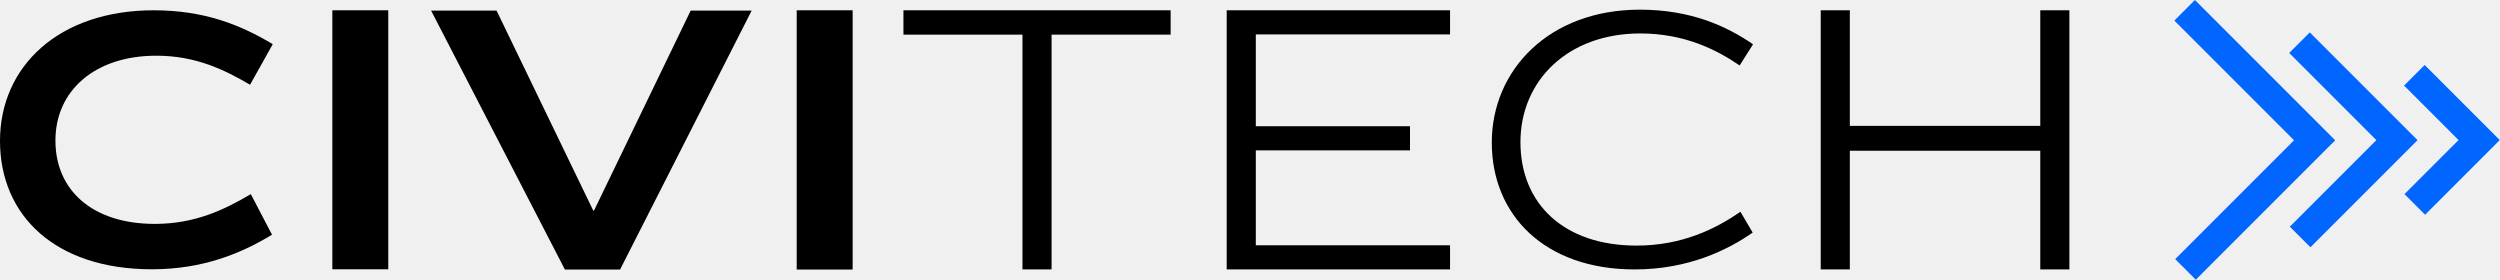
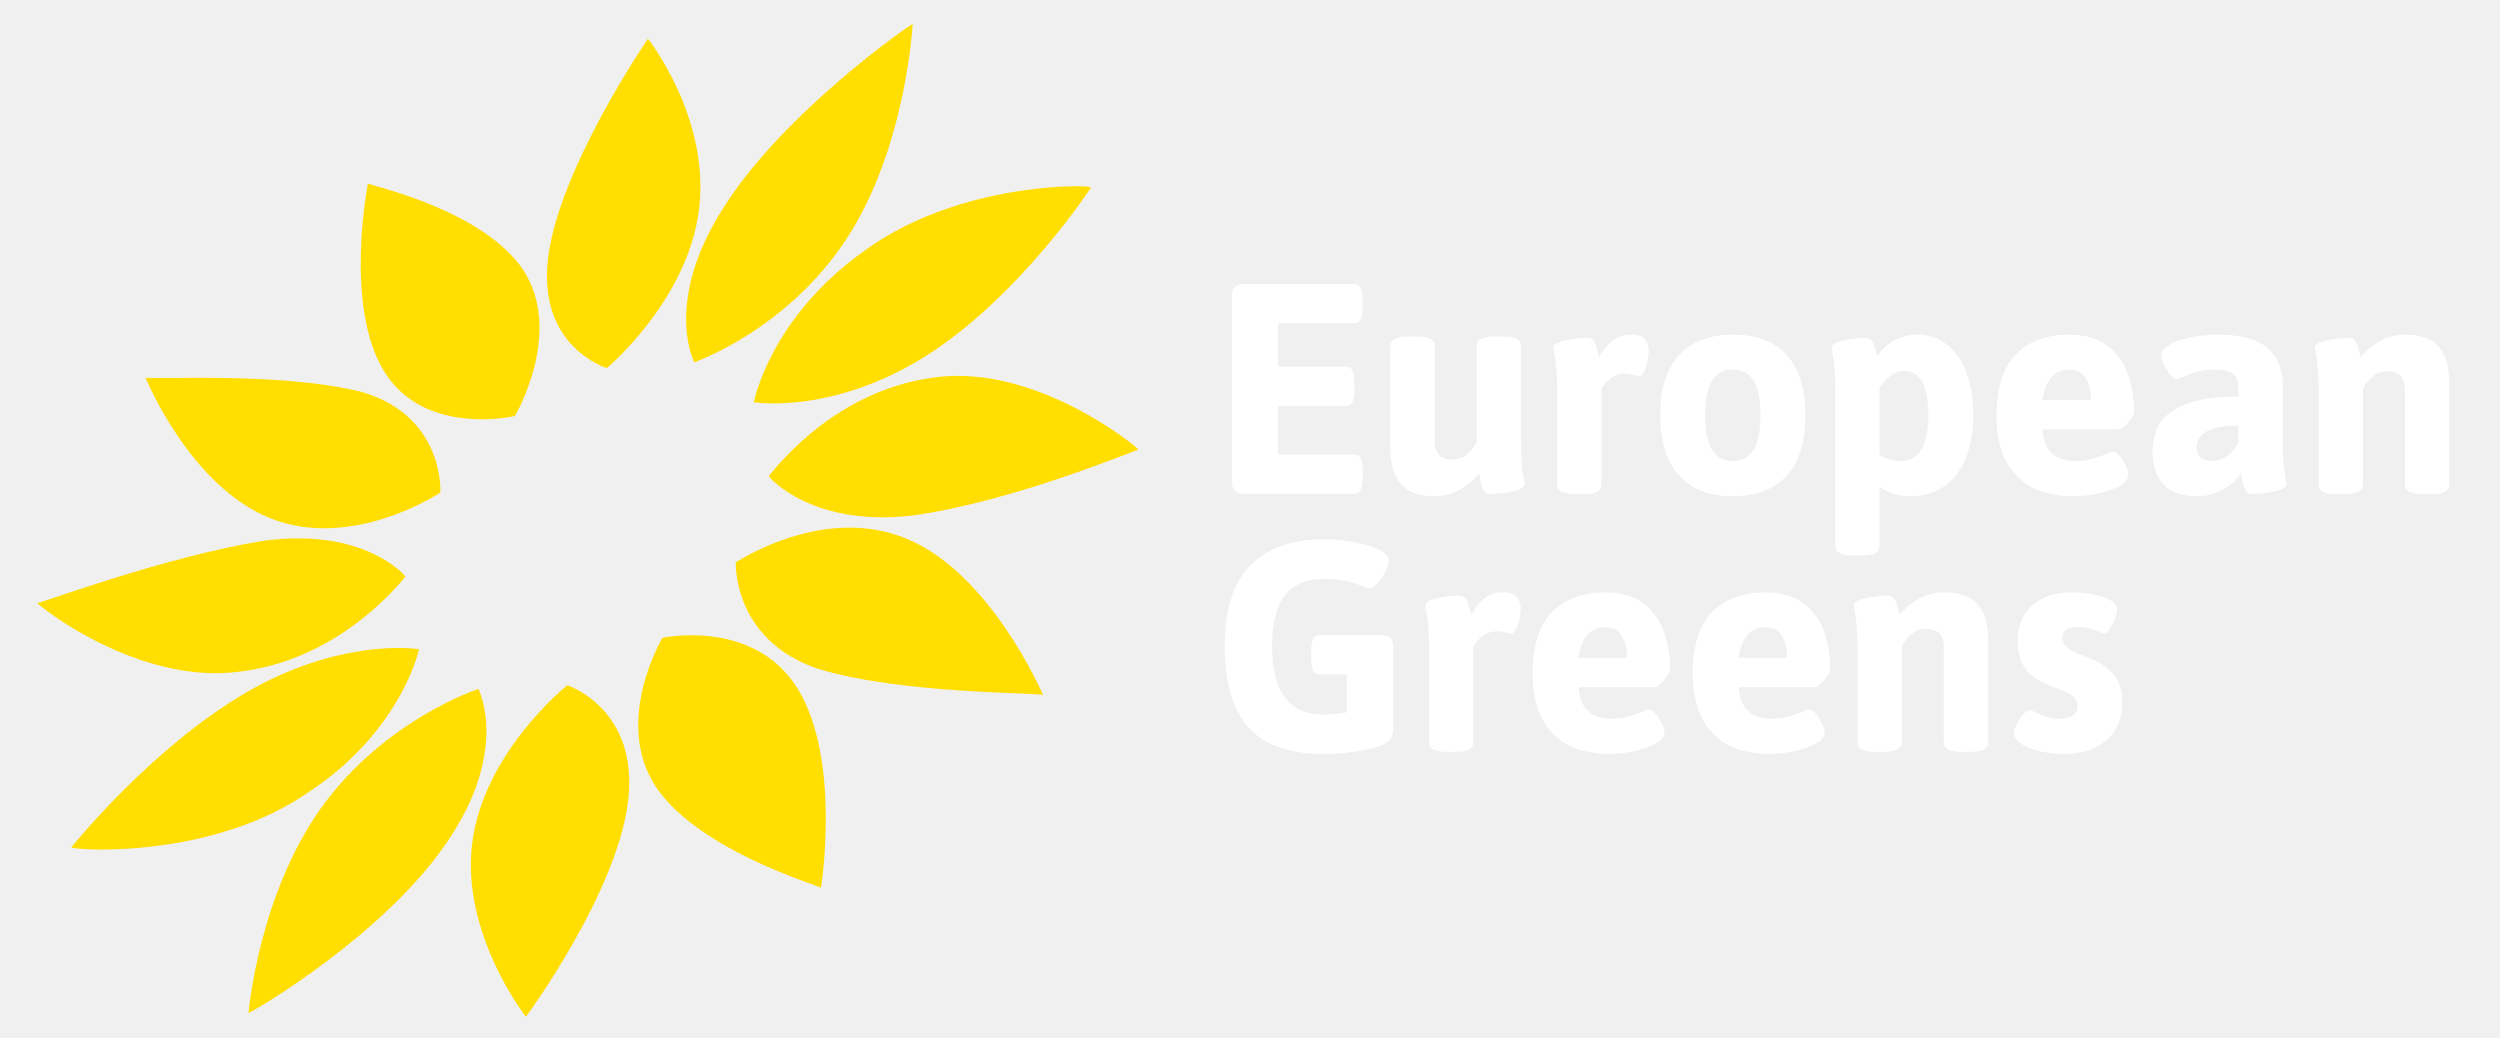
- <svg xmlns="http://www.w3.org/2000/svg" width="286" height="32" viewBox="0 0 286 32" fill="none">
-   <g clip-path="url(#clip0_335_175)">
-     <path d="M31.204 5.052L28.607 9.692C25.668 7.988 22.434 6.372 17.878 6.372C10.895 6.372 6.341 10.331 6.341 16.079C6.341 21.827 10.64 25.613 17.709 25.613C22.306 25.613 25.668 23.995 28.692 22.208L31.118 26.848C27.627 28.976 23.242 30.806 17.368 30.806C6.344 30.806 0 24.677 0 16.119C0 7.562 6.768 1.177 17.582 1.177C23.371 1.177 27.501 2.838 31.204 5.052V5.052Z" fill="black" />
-     <path d="M44.418 1.177V30.806H38.02V1.177H44.418Z" fill="black" />
-     <path d="M56.808 1.215L67.868 24.091H67.954L79.013 1.215H85.989L70.937 30.835H64.624L49.318 1.215H56.81H56.808Z" fill="black" />
-     <path d="M97.542 1.177V30.835H91.143V1.177H97.542Z" fill="black" />
-     <path d="M133.92 1.177V3.961H120.3V30.82H116.971V3.963H103.354V1.177H133.92Z" fill="black" />
-     <path d="M165.886 1.177V3.937H143.664V14.441H161.304V17.201H143.664V28.061H165.886V30.82H140.335V1.177H165.886Z" fill="black" />
-     <path d="M200.55 5.062L199.018 7.488C196.335 5.657 192.674 3.827 187.648 3.827C179.346 3.827 173.939 9.234 173.939 16.26C173.939 23.285 178.879 28.096 187.222 28.096C192.417 28.096 196.292 26.18 199.102 24.222L200.508 26.607C197.698 28.566 193.184 30.823 187.01 30.823C176.662 30.823 170.66 24.565 170.66 16.305C170.66 8.045 177.175 1.106 187.606 1.106C193.482 1.106 197.569 3.022 200.548 5.066L200.55 5.062Z" fill="black" />
-     <path d="M211.62 1.177V14.399H233.408V1.177H236.738V30.82H233.408V17.244H211.62V30.82H208.291V1.177H211.62Z" fill="black" />
-     <path d="M251.198 32L248.844 29.643L262.439 16.048L248.746 2.354L251.1 0L267.148 16.048L251.198 32Z" fill="#0066FF" />
-     <path d="M264.312 28.287L261.955 25.933L271.855 16.033L261.884 6.06L264.238 3.706L276.566 16.033L264.312 28.287Z" fill="#0066FF" />
-     <path d="M277.429 24.565L275.074 22.21L281.258 16.024L275.024 9.79L277.381 7.435L285.97 16.024L277.429 24.565Z" fill="#0066FF" />
-   </g>
+ <svg xmlns="http://www.w3.org/2000/svg" version="1.1" x="0px" y="0px" width="282px" height="117px" viewBox="-4.202 -2.706 282 117" overflow="visible" enable-background="new -4.202 -2.706 282 117" xml:space="preserve">
  <defs>
-     <clipPath id="clip0_335_175">
-       <rect width="285.97" height="32" fill="white" />
-     </clipPath>
-   </defs>
+ </defs>
+   <path fill="#FFFFFF" d="M135.083,52.658c-0.216-0.215-0.323-0.557-0.323-1.025V30.674c0-0.469,0.107-0.808,0.323-1.016  c0.215-0.21,0.557-0.314,1.026-0.314h12.369c0.354,0,0.611,0.133,0.77,0.399c0.159,0.266,0.238,0.697,0.238,1.292v1.026  c0,0.596-0.079,1.026-0.238,1.292c-0.158,0.266-0.415,0.399-0.77,0.399h-8.512v4.903h7.601c0.354,0,0.61,0.132,0.769,0.398  c0.159,0.267,0.238,0.697,0.238,1.292v1.046c0,0.595-0.079,1.026-0.238,1.291c-0.158,0.267-0.415,0.4-0.769,0.4h-7.601v5.472h8.531  c0.354,0,0.611,0.133,0.77,0.399c0.158,0.266,0.238,0.691,0.238,1.273v1.064c0,0.596-0.08,1.027-0.238,1.292  c-0.158,0.266-0.416,0.399-0.77,0.399H136.11C135.641,52.981,135.299,52.874,135.083,52.658" />
+   <path fill="#FFFFFF" d="M153.852,51.926c-0.812-0.893-1.217-2.276-1.217-4.151V36.317c0-0.355,0.164-0.621,0.494-0.799  c0.329-0.176,0.842-0.265,1.539-0.265h0.931c0.697,0,1.21,0.089,1.539,0.265c0.329,0.178,0.494,0.444,0.494,0.799v10.697  c0,0.697,0.158,1.223,0.476,1.578c0.316,0.354,0.836,0.531,1.558,0.531c0.62,0,1.161-0.199,1.625-0.598  c0.462-0.399,0.819-0.851,1.073-1.358v-10.85c0-0.355,0.164-0.621,0.494-0.799c0.33-0.176,0.842-0.265,1.539-0.265h0.932  c0.695,0,1.209,0.089,1.539,0.265c0.328,0.178,0.494,0.444,0.494,0.799v10.697c0,1.064,0.027,1.898,0.084,2.499  c0.058,0.602,0.131,1.162,0.22,1.682c0.063,0.342,0.095,0.582,0.095,0.722c0,0.253-0.234,0.462-0.703,0.627  c-0.469,0.164-1.004,0.285-1.605,0.361c-0.603,0.076-1.086,0.114-1.453,0.114c-0.406,0-0.694-0.162-0.865-0.485  c-0.171-0.323-0.307-0.782-0.408-1.378l-0.095-0.475c-0.532,0.723-1.245,1.334-2.138,1.834c-0.894,0.5-1.854,0.751-2.879,0.751  C155.917,53.267,154.661,52.82,153.852,51.926" />
+   <path fill="#FFFFFF" d="M171.444,51.974V41.257c0-1.621-0.107-2.971-0.322-4.047c-0.064-0.342-0.096-0.583-0.096-0.722  c0-0.253,0.236-0.459,0.712-0.618c0.476-0.158,1.015-0.275,1.616-0.352c0.602-0.075,1.086-0.113,1.453-0.113  c0.393,0,0.668,0.146,0.826,0.437s0.301,0.716,0.428,1.273l0.113,0.494c0.432-0.785,0.929-1.409,1.492-1.871  c0.563-0.463,1.289-0.694,2.176-0.694c0.734,0,1.242,0.187,1.521,0.56c0.278,0.374,0.418,0.795,0.418,1.264  c0,0.253-0.045,0.611-0.133,1.074c-0.089,0.462-0.216,0.871-0.38,1.225c-0.165,0.355-0.35,0.532-0.551,0.532  c-0.141,0-0.35-0.038-0.627-0.114c-0.381-0.101-0.705-0.152-0.971-0.152c-0.619,0-1.162,0.174-1.623,0.523  c-0.464,0.348-0.814,0.738-1.056,1.168v10.85c0,0.709-0.685,1.064-2.052,1.064h-0.932C172.115,53.039,171.444,52.684,171.444,51.974  " />
+   <path fill="#FFFFFF" d="M185.17,50.91c-1.398-1.571-2.099-3.832-2.099-6.783c0-2.939,0.7-5.188,2.099-6.746  c1.4-1.558,3.437-2.337,6.109-2.337c2.674,0,4.703,0.776,6.09,2.328c1.387,1.551,2.082,3.803,2.082,6.755  c0,2.951-0.695,5.212-2.082,6.783s-3.416,2.356-6.09,2.356C188.607,53.266,186.571,52.481,185.17,50.91 M193.627,48.003  c0.5-0.862,0.75-2.154,0.75-3.876c0-1.71-0.25-2.996-0.75-3.858c-0.502-0.861-1.283-1.292-2.348-1.292  c-2.103,0-3.154,1.717-3.154,5.15c0,1.71,0.258,2.999,0.771,3.866c0.513,0.868,1.308,1.302,2.384,1.302  C192.344,49.295,193.125,48.864,193.627,48.003" />
+   <path fill="#FFFFFF" d="M203.317,59.679c-0.329-0.183-0.494-0.458-0.494-0.825V41.258c0-1.014-0.027-1.808-0.085-2.385  c-0.058-0.576-0.13-1.13-0.219-1.662c-0.063-0.342-0.095-0.583-0.095-0.723c0-0.253,0.233-0.459,0.703-0.617  c0.469-0.159,1.004-0.275,1.605-0.352c0.602-0.076,1.086-0.114,1.453-0.114c0.406,0,0.688,0.15,0.846,0.447  c0.158,0.298,0.301,0.725,0.428,1.282l0.096,0.438c0.392-0.748,0.99-1.356,1.795-1.825c0.804-0.468,1.713-0.703,2.727-0.703  c1.229,0,2.318,0.355,3.268,1.065c0.951,0.709,1.695,1.75,2.233,3.125s0.808,3.018,0.808,4.931c0,1.837-0.279,3.439-0.836,4.808  c-0.558,1.367-1.369,2.425-2.433,3.173c-1.063,0.747-2.344,1.121-3.838,1.121c-1.28,0-2.438-0.355-3.478-1.064v6.651  c0,0.367-0.162,0.643-0.484,0.825c-0.323,0.185-0.833,0.276-1.53,0.276h-0.931C204.16,59.955,203.646,59.863,203.317,59.679   M213.312,44.165c0-3.357-0.906-5.035-2.718-5.035c-1.063,0-1.994,0.664-2.793,1.994v7.525c0.785,0.431,1.578,0.646,2.375,0.646  C212.267,49.295,213.312,47.585,213.312,44.165" />
+   <path fill="#FFFFFF" d="M223.186,50.882c-1.456-1.59-2.184-3.797-2.184-6.622c0-3.179,0.728-5.51,2.184-6.992  c1.457-1.483,3.466-2.224,6.025-2.224c1.696,0,3.088,0.387,4.17,1.159c1.084,0.774,1.875,1.812,2.375,3.117  c0.5,1.305,0.75,2.78,0.75,4.427c0,0.19-0.11,0.444-0.332,0.76c-0.222,0.317-0.472,0.602-0.75,0.855  c-0.279,0.254-0.494,0.38-0.646,0.38h-8.607c0.114,1.292,0.498,2.208,1.149,2.746s1.562,0.807,2.728,0.807  c0.633,0,1.205-0.072,1.719-0.218s1.061-0.339,1.644-0.579c0.354-0.165,0.595-0.248,0.722-0.248c0.229,0,0.479,0.162,0.752,0.485  c0.271,0.323,0.506,0.694,0.703,1.112c0.195,0.417,0.293,0.74,0.293,0.968c0,0.52-0.351,0.963-1.054,1.331  c-0.703,0.367-1.532,0.646-2.489,0.835c-0.957,0.19-1.796,0.286-2.518,0.286C226.855,53.267,224.643,52.472,223.186,50.882   M231.643,42.417c0-1.039-0.203-1.872-0.608-2.499c-0.405-0.627-1.014-0.94-1.823-0.94c-1.673,0-2.687,1.146-3.041,3.439H231.643z" />
+   <path fill="#FFFFFF" d="M239.808,51.908c-0.806-0.906-1.207-2.107-1.207-3.601c0-1.127,0.235-2.144,0.704-3.05  c0.468-0.905,1.418-1.668,2.85-2.29c1.432-0.62,3.477-0.931,6.137-0.931v-1.12c0-0.659-0.209-1.147-0.627-1.464  c-0.418-0.316-1.082-0.475-1.994-0.475c-0.76,0-1.414,0.079-1.957,0.238c-0.545,0.158-1.135,0.371-1.768,0.636  c-0.33,0.153-0.531,0.228-0.607,0.228c-0.229,0-0.479-0.171-0.752-0.513c-0.272-0.342-0.51-0.734-0.713-1.178  c-0.201-0.443-0.304-0.778-0.304-1.006c0-0.394,0.282-0.77,0.847-1.131c0.563-0.362,1.34-0.653,2.328-0.875  c0.987-0.221,2.082-0.332,3.287-0.332c2.532,0,4.375,0.504,5.528,1.511c1.153,1.007,1.729,2.384,1.729,4.133v6.327  c0,1.051,0.028,1.869,0.086,2.451c0.057,0.583,0.136,1.159,0.237,1.729c0.063,0.342,0.095,0.583,0.095,0.722  c0,0.254-0.237,0.463-0.713,0.627c-0.475,0.165-1.017,0.285-1.625,0.361c-0.607,0.076-1.096,0.114-1.463,0.114  c-0.392,0-0.674-0.168-0.845-0.504c-0.171-0.335-0.308-0.794-0.409-1.377c-0.013-0.076-0.025-0.151-0.037-0.228  c-0.014-0.076-0.033-0.151-0.058-0.228c-0.127,0.241-0.396,0.564-0.808,0.969c-0.412,0.405-0.973,0.776-1.682,1.112  c-0.71,0.335-1.533,0.503-2.47,0.503C241.875,53.266,240.612,52.814,239.808,51.908 M247.038,48.696  c0.558-0.398,0.976-0.909,1.254-1.529v-1.863c-3.153,0-4.73,0.83-4.73,2.49c0,0.443,0.148,0.805,0.445,1.083  c0.299,0.279,0.714,0.418,1.246,0.418C245.885,49.295,246.48,49.095,247.038,48.696" />
+   <path fill="#FFFFFF" d="M257.348,51.974V41.257c0-1.621-0.108-2.971-0.324-4.047c-0.063-0.342-0.094-0.583-0.094-0.722  c0-0.253,0.236-0.459,0.711-0.618c0.477-0.158,1.015-0.275,1.617-0.352c0.601-0.075,1.086-0.113,1.452-0.113  c0.394,0,0.668,0.146,0.827,0.437c0.158,0.291,0.3,0.716,0.428,1.273l0.113,0.494c0.532-0.71,1.245-1.314,2.139-1.815  c0.893-0.5,1.853-0.75,2.879-0.75c1.696,0,2.95,0.443,3.762,1.33c0.81,0.887,1.216,2.261,1.216,4.123v11.477  c0,0.709-0.685,1.064-2.052,1.064h-0.932c-1.343,0-2.014-0.355-2.014-1.064V41.257c0-0.684-0.162-1.203-0.484-1.558  c-0.324-0.354-0.846-0.532-1.568-0.532c-0.608,0-1.146,0.203-1.615,0.608c-0.469,0.406-0.823,0.855-1.064,1.349v10.85  c0,0.709-0.684,1.064-2.052,1.064h-0.931C258.018,53.039,257.348,52.684,257.348,51.974" />
+   <path fill="#FFFFFF" d="M136.651,79.371c-1.805-1.976-2.708-5.048-2.708-9.215c0-8.02,3.762-12.029,11.287-12.029  c1.026,0,2.106,0.103,3.24,0.305c1.133,0.203,2.08,0.484,2.841,0.846c0.76,0.361,1.141,0.764,1.141,1.207  c0,0.316-0.127,0.73-0.381,1.244c-0.254,0.513-0.552,0.966-0.893,1.357c-0.343,0.394-0.646,0.59-0.912,0.59  c-0.076,0-0.26-0.062-0.552-0.189c-0.634-0.254-1.298-0.466-1.995-0.637c-0.697-0.172-1.559-0.256-2.584-0.256  c-1.989,0-3.461,0.631-4.418,1.89c-0.956,1.261-1.434,3.164-1.434,5.71s0.48,4.466,1.443,5.758s2.406,1.938,4.332,1.938  c0.975,0,1.855-0.082,2.641-0.246v-4.275h-2.982c-0.355,0-0.611-0.133-0.77-0.4c-0.158-0.265-0.237-0.695-0.237-1.291v-1.084  c0-0.582,0.079-1.006,0.237-1.272c0.158-0.265,0.414-0.399,0.77-0.399h6.859c0.481,0,0.83,0.105,1.045,0.314  c0.216,0.209,0.324,0.548,0.324,1.016v9.406c0,1.014-0.85,1.714-2.547,2.1c-1.697,0.387-3.478,0.58-5.34,0.58  C141.259,82.336,138.456,81.348,136.651,79.371" />
+   <path fill="#FFFFFF" d="M157.006,81.043V70.326c0-1.621-0.109-2.971-0.324-4.047c-0.063-0.342-0.095-0.582-0.095-0.722  c0-0.254,0.237-0.459,0.712-0.618c0.477-0.158,1.014-0.275,1.616-0.352c0.601-0.076,1.086-0.114,1.453-0.114  c0.394,0,0.668,0.146,0.827,0.438c0.158,0.291,0.3,0.715,0.427,1.272l0.114,0.494c0.431-0.786,0.928-1.409,1.492-1.872  c0.562-0.462,1.289-0.693,2.176-0.693c0.734,0,1.24,0.187,1.52,0.561c0.278,0.374,0.418,0.795,0.418,1.264  c0,0.254-0.045,0.611-0.133,1.073c-0.089,0.463-0.216,0.871-0.38,1.226c-0.165,0.355-0.349,0.532-0.551,0.532  c-0.14,0-0.349-0.038-0.627-0.114c-0.38-0.102-0.704-0.151-0.97-0.151c-0.621,0-1.162,0.174-1.625,0.522  c-0.463,0.348-0.813,0.737-1.055,1.168v10.85c0,0.71-0.684,1.064-2.052,1.064h-0.931C157.676,82.107,157.006,81.753,157.006,81.043" />
+   <path fill="#FFFFFF" d="M170.858,79.95c-1.457-1.589-2.186-3.797-2.186-6.622c0-3.178,0.729-5.51,2.186-6.991  c1.456-1.483,3.465-2.224,6.023-2.224c1.697,0,3.087,0.387,4.171,1.158c1.083,0.773,1.874,1.812,2.375,3.117  c0.5,1.305,0.75,2.78,0.75,4.428c0,0.189-0.11,0.443-0.332,0.76s-0.472,0.602-0.751,0.855c-0.279,0.252-0.494,0.379-0.646,0.379  h-8.606c0.114,1.293,0.496,2.207,1.149,2.746c0.651,0.539,1.561,0.808,2.727,0.808c0.633,0,1.206-0.072,1.719-0.218  c0.514-0.146,1.061-0.34,1.645-0.58c0.354-0.164,0.595-0.248,0.722-0.248c0.228,0,0.478,0.162,0.751,0.484  c0.271,0.324,0.506,0.694,0.703,1.112c0.195,0.418,0.294,0.741,0.294,0.97c0,0.52-0.351,0.963-1.054,1.33s-1.533,0.646-2.49,0.836  c-0.956,0.189-1.795,0.285-2.518,0.285C174.526,82.336,172.314,81.541,170.858,79.95 M179.313,71.486  c0-1.039-0.203-1.872-0.607-2.499c-0.406-0.628-1.014-0.941-1.824-0.941c-1.672,0-2.686,1.147-3.04,3.44H179.313z" />
+   <path fill="#FFFFFF" d="M188.924,79.95c-1.457-1.589-2.186-3.797-2.186-6.622c0-3.178,0.729-5.51,2.186-6.991  c1.457-1.483,3.465-2.224,6.023-2.224c1.697,0,3.087,0.387,4.171,1.158c1.083,0.773,1.874,1.812,2.375,3.117  c0.5,1.305,0.75,2.78,0.75,4.428c0,0.189-0.11,0.443-0.332,0.76s-0.472,0.602-0.751,0.855c-0.279,0.252-0.494,0.379-0.646,0.379  h-8.606c0.114,1.293,0.496,2.207,1.149,2.746c0.651,0.539,1.561,0.808,2.727,0.808c0.633,0,1.206-0.072,1.719-0.218  c0.514-0.146,1.062-0.34,1.645-0.58c0.355-0.164,0.595-0.248,0.722-0.248c0.228,0,0.478,0.162,0.751,0.484  c0.271,0.324,0.506,0.694,0.703,1.112c0.195,0.418,0.294,0.741,0.294,0.97c0,0.52-0.351,0.963-1.054,1.33s-1.533,0.646-2.49,0.836  c-0.956,0.189-1.795,0.285-2.518,0.285C192.592,82.336,190.381,81.541,188.924,79.95 M197.379,71.486  c0-1.039-0.203-1.872-0.607-2.499c-0.406-0.628-1.014-0.941-1.824-0.941c-1.672,0-2.686,1.147-3.04,3.44H197.379z" />
+   <path fill="#FFFFFF" d="M205.334,81.043V70.326c0-1.621-0.108-2.971-0.323-4.047c-0.064-0.342-0.095-0.582-0.095-0.722  c0-0.254,0.236-0.459,0.711-0.618c0.477-0.158,1.015-0.275,1.617-0.352c0.601-0.076,1.086-0.114,1.452-0.114  c0.394,0,0.669,0.146,0.827,0.438c0.158,0.291,0.301,0.715,0.428,1.272l0.113,0.494c0.532-0.71,1.245-1.313,2.139-1.815  c0.893-0.5,1.853-0.75,2.879-0.75c1.696,0,2.951,0.443,3.762,1.33c0.81,0.887,1.216,2.262,1.216,4.123v11.477  c0,0.71-0.685,1.064-2.052,1.064h-0.932c-1.343,0-2.014-0.354-2.014-1.064V70.326c0-0.684-0.162-1.203-0.484-1.558  c-0.324-0.354-0.846-0.532-1.568-0.532c-0.608,0-1.146,0.203-1.615,0.608c-0.468,0.405-0.823,0.854-1.064,1.349v10.85  c0,0.71-0.684,1.064-2.052,1.064h-0.931C206.004,82.107,205.334,81.753,205.334,81.043" />
+   <path fill="#FFFFFF" d="M225.967,82.051c-0.862-0.19-1.574-0.463-2.139-0.817s-0.845-0.76-0.845-1.216  c0-0.279,0.101-0.627,0.304-1.045c0.202-0.418,0.446-0.782,0.731-1.094c0.284-0.31,0.534-0.465,0.751-0.465  c0.113,0,0.361,0.09,0.74,0.267c0.443,0.202,0.867,0.366,1.273,0.493c0.405,0.127,0.868,0.189,1.387,0.189  c0.646,0,1.135-0.119,1.463-0.359c0.33-0.241,0.494-0.596,0.494-1.064c0-0.355-0.098-0.65-0.293-0.884  c-0.197-0.233-0.447-0.427-0.752-0.58c-0.304-0.151-0.734-0.335-1.291-0.55l-0.552-0.211c-0.722-0.277-1.356-0.594-1.899-0.949  c-0.545-0.354-1.008-0.87-1.388-1.548c-0.38-0.679-0.569-1.536-0.569-2.575c0-1.152,0.25-2.145,0.75-2.973  c0.5-0.83,1.213-1.465,2.138-1.901c0.924-0.437,2.014-0.655,3.269-0.655c0.721,0,1.475,0.07,2.26,0.209  c0.787,0.141,1.447,0.354,1.986,0.646c0.538,0.292,0.809,0.659,0.809,1.103c0,0.254-0.08,0.596-0.238,1.026  c-0.159,0.431-0.352,0.812-0.58,1.14c-0.229,0.329-0.443,0.494-0.646,0.494c-0.062,0-0.24-0.057-0.531-0.171  c-0.393-0.165-0.77-0.295-1.131-0.39c-0.36-0.096-0.775-0.143-1.244-0.143c-1.191,0-1.786,0.393-1.786,1.178  c0,0.355,0.11,0.66,0.333,0.912c0.221,0.254,0.497,0.463,0.826,0.627c0.328,0.166,0.791,0.361,1.387,0.59  c0.684,0.278,1.109,0.455,1.273,0.531c0.887,0.444,1.599,1.03,2.138,1.758c0.538,0.729,0.808,1.701,0.808,2.918  c0,1.152-0.26,2.166-0.779,3.039s-1.279,1.553-2.28,2.033c-1.001,0.481-2.191,0.723-3.572,0.723  C227.696,82.336,226.828,82.24,225.967,82.051" />
+   <path fill="#FFDE00" d="M68.883,1.66L68.883,1.66c0.001,0.005-0.616,0.907-1.564,2.416c-0.949,1.508-2.228,3.622-3.55,6.055  c-1.321,2.432-2.684,5.181-3.801,7.958c-1.119,2.777-1.989,5.581-2.325,8.123c-0.335,2.55-0.09,4.612,0.465,6.272  c0.556,1.66,1.422,2.917,2.331,3.854c0.908,0.939,1.86,1.558,2.584,1.943c0.725,0.384,1.222,0.534,1.225,0.534  c0,0,0.574-0.479,1.455-1.36c0.881-0.879,2.068-2.162,3.293-3.766c1.226-1.604,2.49-3.53,3.524-5.701  c1.033-2.171,1.837-4.586,2.142-7.167c0.305-2.587,0.096-5.079-0.388-7.36c-0.485-2.282-1.245-4.354-2.043-6.102  c-0.798-1.748-1.634-3.174-2.271-4.161C69.323,2.211,68.886,1.66,68.883,1.66" />
+   <path fill="#FFDE00" d="M25.415,58.313c-0.014,0.003-0.028,0.005-0.043,0.007c-0.014,0-0.028,0.002-0.042,0.006  c-0.015,0.002-0.029,0.004-0.043,0.006c-0.015,0.003-0.029,0.004-0.043,0.006c-2.795,0.467-5.716,1.128-8.54,1.859  c-2.823,0.733-5.549,1.535-7.95,2.281c-2.401,0.747-4.479,1.439-6.007,1.952c-1.527,0.513-2.506,0.845-2.708,0.873  c-0.006,0.001-0.012,0.002-0.017,0.002H0.01c-0.003-0.001-0.007-0.001-0.008-0.002S0,65.301,0,65.3  c-0.009,0.042,0.694,0.647,1.935,1.508c1.242,0.861,3.023,1.976,5.168,3.034c2.146,1.059,4.656,2.061,7.355,2.697  c2.7,0.638,5.59,0.908,8.494,0.5c0.011-0.002,0.023-0.002,0.035-0.004c0.011-0.002,0.022-0.004,0.034-0.006  c0.011-0.002,0.023-0.002,0.035-0.004c0.011-0.002,0.022-0.004,0.033-0.006c0.023-0.003,0.044-0.006,0.066-0.009  c0.021-0.002,0.043-0.006,0.065-0.009c0.021-0.002,0.043-0.006,0.064-0.008c0.022-0.004,0.043-0.006,0.065-0.01  c1.422-0.199,2.773-0.515,4.046-0.914c1.273-0.399,2.47-0.884,3.587-1.418c1.116-0.537,2.153-1.125,3.104-1.732  c0.951-0.607,1.817-1.234,2.594-1.85c0.78-0.615,1.47-1.216,2.068-1.774c0.597-0.556,1.102-1.07,1.511-1.507  c0.408-0.437,0.72-0.797,0.931-1.049c0.213-0.25,0.325-0.393,0.332-0.394c0.001,0,0.001,0,0.001,0.001  c0.004-0.029-0.29-0.396-0.909-0.906c-0.619-0.509-1.566-1.16-2.869-1.757c-1.302-0.597-2.961-1.14-5.007-1.433  C30.694,57.957,28.262,57.912,25.415,58.313" />
+   <path fill="#FFDE00" d="M101.176,39.872c-0.038,0.005-0.075,0.011-0.114,0.016c-0.038,0.005-0.076,0.012-0.114,0.018  s-0.076,0.011-0.113,0.018c-0.039,0.005-0.077,0.012-0.115,0.018c-2.868,0.42-5.436,1.32-7.673,2.435  c-2.238,1.115-4.145,2.444-5.698,3.721c-1.553,1.277-2.749,2.502-3.563,3.408c-0.814,0.907-1.243,1.495-1.264,1.497h-0.001  c-0.004,0.024,0.302,0.406,0.945,0.94c0.644,0.534,1.626,1.222,2.974,1.86c1.347,0.638,3.06,1.225,5.166,1.558  c2.105,0.333,4.603,0.41,7.52,0.03c2.861-0.424,5.828-1.093,8.676-1.857c2.849-0.765,5.578-1.625,7.967-2.436  c2.388-0.81,4.434-1.569,5.913-2.129c1.48-0.562,2.394-0.925,2.519-0.942c0.004-0.001,0.006-0.001,0.008-0.001h0.004  c0.001,0,0.002,0.001,0.003,0.001v0.002c0.005-0.053-0.718-0.693-1.985-1.594c-1.266-0.901-3.076-2.065-5.242-3.173  c-2.166-1.106-4.69-2.155-7.388-2.827C106.905,39.765,104.035,39.469,101.176,39.872" />
+   <path fill="#FFDE00" d="M12.2,39.866c0.045,0.103,0.387,0.928,1.017,2.163c0.631,1.236,1.548,2.881,2.744,4.623  c1.196,1.745,2.67,3.586,4.411,5.212c1.742,1.628,3.753,3.039,6.02,3.924c0.744,0.292,1.491,0.519,2.238,0.688  c0.746,0.169,1.492,0.28,2.23,0.343c0.738,0.063,1.469,0.077,2.188,0.051c0.719-0.024,1.425-0.09,2.113-0.188  c0.722-0.101,1.424-0.237,2.1-0.396c0.676-0.161,1.326-0.344,1.943-0.542c0.617-0.199,1.202-0.41,1.748-0.625  c0.547-0.216,1.054-0.435,1.516-0.648c0.464-0.213,0.882-0.42,1.25-0.611c0.367-0.19,0.683-0.365,0.94-0.512  c0.259-0.148,0.459-0.269,0.596-0.354c0.137-0.085,0.21-0.132,0.213-0.132c0.005-0.014,0.037-0.559-0.062-1.412  c-0.098-0.852-0.329-2.012-0.85-3.255c-0.522-1.243-1.334-2.57-2.599-3.757c-1.263-1.187-2.978-2.233-5.304-2.918  c-2.305-0.587-4.968-0.965-7.671-1.205c-2.701-0.24-5.441-0.345-7.903-0.385c-2.46-0.039-4.643-0.017-6.229-0.003  C13.264,39.94,12.274,39.944,12.2,39.866 M12.194,39.854L12.194,39.854v0.003c0,0.001,0.001,0.001,0.001,0.001  c0,0.002,0.001,0.004,0.002,0.005c0,0.001,0.001,0.002,0.002,0.002c-0.001-0.001-0.002-0.003-0.002-0.005  c-0.001-0.001-0.001-0.002-0.002-0.003c0-0.001,0-0.002-0.001-0.002V39.854" />
+   <path fill="#FFDE00" d="M37.297,17.997c0.001,0.002-0.168,0.859-0.352,2.261c-0.185,1.402-0.384,3.347-0.442,5.525  c-0.058,2.178,0.026,4.589,0.407,6.919c0.382,2.33,1.06,4.579,2.194,6.435c0.912,1.502,2.054,2.606,3.296,3.412  c1.242,0.805,2.585,1.313,3.9,1.62c1.314,0.308,2.599,0.416,3.728,0.422c1.128,0.008,2.1-0.086,2.784-0.183  c0.167-0.024,0.317-0.047,0.449-0.07c0.13-0.023,0.243-0.043,0.334-0.061c0.091-0.019,0.163-0.035,0.21-0.046  c0.047-0.011,0.072-0.018,0.072-0.02c0.002,0.003,0.352-0.585,0.803-1.581c0.45-0.994,1.002-2.396,1.407-4.019  c0.406-1.623,0.664-3.467,0.531-5.346c-0.134-1.879-0.66-3.794-1.825-5.559c-1.171-1.722-2.852-3.181-4.714-4.401  c-1.862-1.221-3.905-2.204-5.801-2.978c-1.896-0.772-3.645-1.335-4.917-1.714C38.088,18.233,37.291,18.037,37.297,17.997   M37.297,17.997L37.297,17.997" />
+   <path fill="#FFDE00" d="M111.392,18.749c-1.316,0.187-2.749,0.442-4.248,0.788c-1.498,0.346-3.063,0.783-4.645,1.331  c-1.581,0.548-3.18,1.208-4.746,2c-1.567,0.79-3.101,1.714-4.552,2.792c-2.64,1.88-4.733,3.882-6.388,5.828  c-1.655,1.945-2.871,3.835-3.757,5.49c-0.887,1.654-1.443,3.074-1.777,4.08c-0.335,1.006-0.447,1.599-0.447,1.599  c0,0.004,0.141,0.03,0.412,0.06c0.27,0.029,0.669,0.062,1.181,0.076c0.513,0.017,1.14,0.016,1.866-0.021  c0.726-0.038,1.552-0.11,2.462-0.238c0.879-0.124,1.837-0.3,2.861-0.544c1.023-0.244,2.114-0.559,3.256-0.959  c1.141-0.401,2.336-0.888,3.57-1.48c1.233-0.592,2.505-1.287,3.803-2.106c2.64-1.671,5.124-3.692,7.365-5.784  c2.24-2.092,4.237-4.255,5.905-6.21c1.667-1.955,3.005-3.703,3.925-4.965c0.92-1.262,1.422-2.037,1.422-2.048  c0.003-0.039-0.188-0.078-0.545-0.105c-0.357-0.025-0.88-0.04-1.54-0.03c-0.66,0.01-1.459,0.044-2.366,0.114  C113.503,18.487,112.488,18.594,111.392,18.749" />
+   <path fill="#FFDE00" d="M98.746,0c-0.061,0.009-0.997,0.631-2.471,1.727c-1.474,1.097-3.488,2.667-5.708,4.574  c-2.219,1.906-4.645,4.147-6.943,6.585c-2.297,2.439-4.468,5.074-6.177,7.767c-1.721,2.68-2.791,5.114-3.426,7.258  c-0.636,2.144-0.837,3.996-0.824,5.515c0.014,1.519,0.242,2.703,0.468,3.508c0.226,0.805,0.449,1.23,0.452,1.231  c0.001-0.005,0.65-0.232,1.73-0.731s2.59-1.27,4.312-2.363c1.721-1.092,3.655-2.507,5.581-4.293  c1.927-1.787,3.846-3.945,5.539-6.526c1.692-2.587,3.004-5.397,4.021-8.154c1.017-2.758,1.737-5.464,2.248-7.848  c0.51-2.383,0.809-4.443,0.981-5.908c0.172-1.465,0.218-2.336,0.22-2.34V0.001C98.749,0,98.749,0,98.748,0H98.746L98.746,0" />
+   <path fill="#FFDE00" d="M59.784,74.59L59.784,74.59c-0.001,0.004-0.586,0.473-1.486,1.332c-0.898,0.861-2.111,2.113-3.365,3.686  c-1.255,1.571-2.551,3.463-3.617,5.6c-1.068,2.138-1.905,4.521-2.24,7.078c-0.338,2.563-0.131,5.074,0.371,7.4  c0.5,2.326,1.297,4.466,2.135,6.287c0.839,1.82,1.721,3.32,2.394,4.365c0.674,1.047,1.139,1.638,1.142,1.639  c0.006-0.001,0.653-0.873,1.64-2.346c0.987-1.471,2.313-3.543,3.678-5.938c1.364-2.395,2.765-5.113,3.902-7.883  c1.136-2.768,2.008-5.588,2.312-8.184c0.309-2.598,0.035-4.711-0.55-6.42c-0.584-1.709-1.479-3.014-2.412-3.994  c-0.934-0.981-1.907-1.637-2.647-2.049C60.3,74.754,59.79,74.588,59.784,74.59" />
+   <path fill="#FFDE00" d="M43.063,70.537L43.063,70.537v0.002V70.537 M36.899,70.664c-0.877,0.123-1.83,0.295-2.847,0.531  c-1.017,0.234-2.098,0.533-3.231,0.912c-1.134,0.379-2.319,0.836-3.546,1.387c-1.226,0.554-2.493,1.199-3.79,1.957  c-2.694,1.582-5.268,3.461-7.613,5.389c-2.344,1.927-4.461,3.904-6.241,5.686c-1.779,1.778-3.222,3.361-4.221,4.5  s-1.554,1.834-1.557,1.838c-0.007,0.047,0.265,0.105,0.768,0.155c0.503,0.05,1.237,0.093,2.152,0.103  c0.917,0.012,2.016-0.01,3.249-0.084c1.234-0.074,2.601-0.201,4.056-0.404c1.253-0.175,2.571-0.406,3.921-0.709  c1.351-0.303,2.735-0.676,4.121-1.135c1.388-0.457,2.776-1,4.137-1.645c1.36-0.642,2.693-1.384,3.966-2.24  c2.72-1.752,4.881-3.648,6.594-5.51c1.712-1.861,2.975-3.686,3.899-5.293c0.924-1.605,1.508-2.994,1.862-3.98  c0.355-0.988,0.48-1.577,0.485-1.584c-0.002-0.006-0.152-0.037-0.435-0.068c-0.282-0.031-0.698-0.062-1.231-0.078  c-0.534-0.016-1.185-0.014-1.941,0.025C38.702,70.455,37.845,70.533,36.899,70.664" />
+   <path fill="#FFDE00" d="M49.76,75c-0.003,0.002-0.66,0.219-1.758,0.695c-1.097,0.477-2.632,1.213-4.39,2.258  c-1.758,1.045-3.738,2.396-5.723,4.102c-1.987,1.706-3.98,3.768-5.762,6.229c-1.785,2.465-3.196,5.147-4.308,7.787  c-1.112,2.64-1.927,5.235-2.517,7.524c-0.592,2.289-0.959,4.271-1.179,5.685c-0.219,1.412-0.291,2.256-0.289,2.266v0.001  c0,0.001,0.001,0.001,0.001,0.001c0.001,0,0.002,0,0.003,0.001c0.001,0,0.002-0.001,0.003-0.001c0.096-0.014,1.1-0.568,2.663-1.559  c1.563-0.988,3.684-2.412,6.015-4.16s4.871-3.822,7.269-6.112c2.399-2.292,4.656-4.799,6.422-7.414  c1.784-2.603,2.898-4.985,3.566-7.097c0.668-2.109,0.889-3.946,0.887-5.459c-0.001-1.512-0.226-2.697-0.452-3.506  C49.986,75.431,49.762,75,49.76,75 M49.76,75L49.76,75" />
+   <path fill="#FFDE00" d="M113.461,75.699c0,0.002,0.001,0.006,0.002,0.006c0.001,0.002,0.001,0.004,0.001,0.004  c0.001,0.002,0.002,0.002,0.002,0.002c0,0.002,0,0.002,0.002,0.002c0-0.002,0-0.002-0.002-0.004c0,0,0-0.002-0.001-0.002  c0-0.002-0.001-0.002-0.002-0.004C113.463,75.701,113.462,75.701,113.461,75.699 M88.836,57.01c-0.708,0.099-1.394,0.23-2.053,0.387  c-0.661,0.156-1.293,0.335-1.894,0.527c-0.6,0.191-1.168,0.396-1.698,0.605c-0.53,0.209-1.021,0.422-1.469,0.629  c-0.447,0.205-0.85,0.403-1.206,0.588c-0.354,0.183-0.66,0.351-0.912,0.494c-0.251,0.143-0.448,0.26-0.585,0.342  c-0.136,0.082-0.212,0.129-0.222,0.131h-0.001c-0.002,0.019-0.026,0.578,0.09,1.455c0.117,0.877,0.373,2.074,0.933,3.371  c0.559,1.297,1.422,2.691,2.751,3.967c1.328,1.275,3.121,2.432,5.543,3.246c2.401,0.723,5.165,1.248,7.963,1.635  c2.8,0.387,5.636,0.636,8.183,0.804c2.547,0.168,4.805,0.256,6.448,0.322c1.641,0.065,2.668,0.108,2.754,0.187  c-0.054-0.113-0.453-1.027-1.17-2.397c-0.716-1.369-1.748-3.19-3.067-5.121c-1.318-1.929-2.923-3.966-4.784-5.765  c-1.859-1.797-3.975-3.356-6.317-4.332c-0.798-0.334-1.599-0.594-2.394-0.789c-0.796-0.195-1.587-0.325-2.37-0.401  c-0.781-0.076-1.553-0.097-2.309-0.075C90.295,56.842,89.556,56.908,88.836,57.01" />
+   <path fill="#FFDE00" d="M71.204,69.123c-0.11,0.015-0.207,0.029-0.292,0.044c-0.085,0.015-0.157,0.026-0.215,0.036  c-0.06,0.012-0.104,0.021-0.134,0.027c-0.03,0.006-0.046,0.01-0.046,0.01c0.002,0.006-0.349,0.597-0.801,1.597  c-0.45,0.999-1.001,2.407-1.398,4.047c-0.396,1.642-0.64,3.513-0.476,5.44c0.162,1.928,0.733,3.91,1.965,5.771  c1.234,1.816,3.014,3.424,4.989,4.812c1.976,1.389,4.147,2.562,6.164,3.514s3.88,1.682,5.237,2.186  c1.358,0.506,2.21,0.784,2.207,0.832c0.002,0,0.148-0.902,0.288-2.38c0.14-1.479,0.275-3.532,0.256-5.835  c-0.02-2.303-0.193-4.855-0.669-7.334c-0.477-2.476-1.255-4.877-2.485-6.877c-1.039-1.693-2.322-2.93-3.699-3.824  c-1.376-0.896-2.845-1.451-4.259-1.787c-1.415-0.334-2.774-0.445-3.929-0.453C72.752,68.941,71.802,69.039,71.204,69.123" />
</svg>
